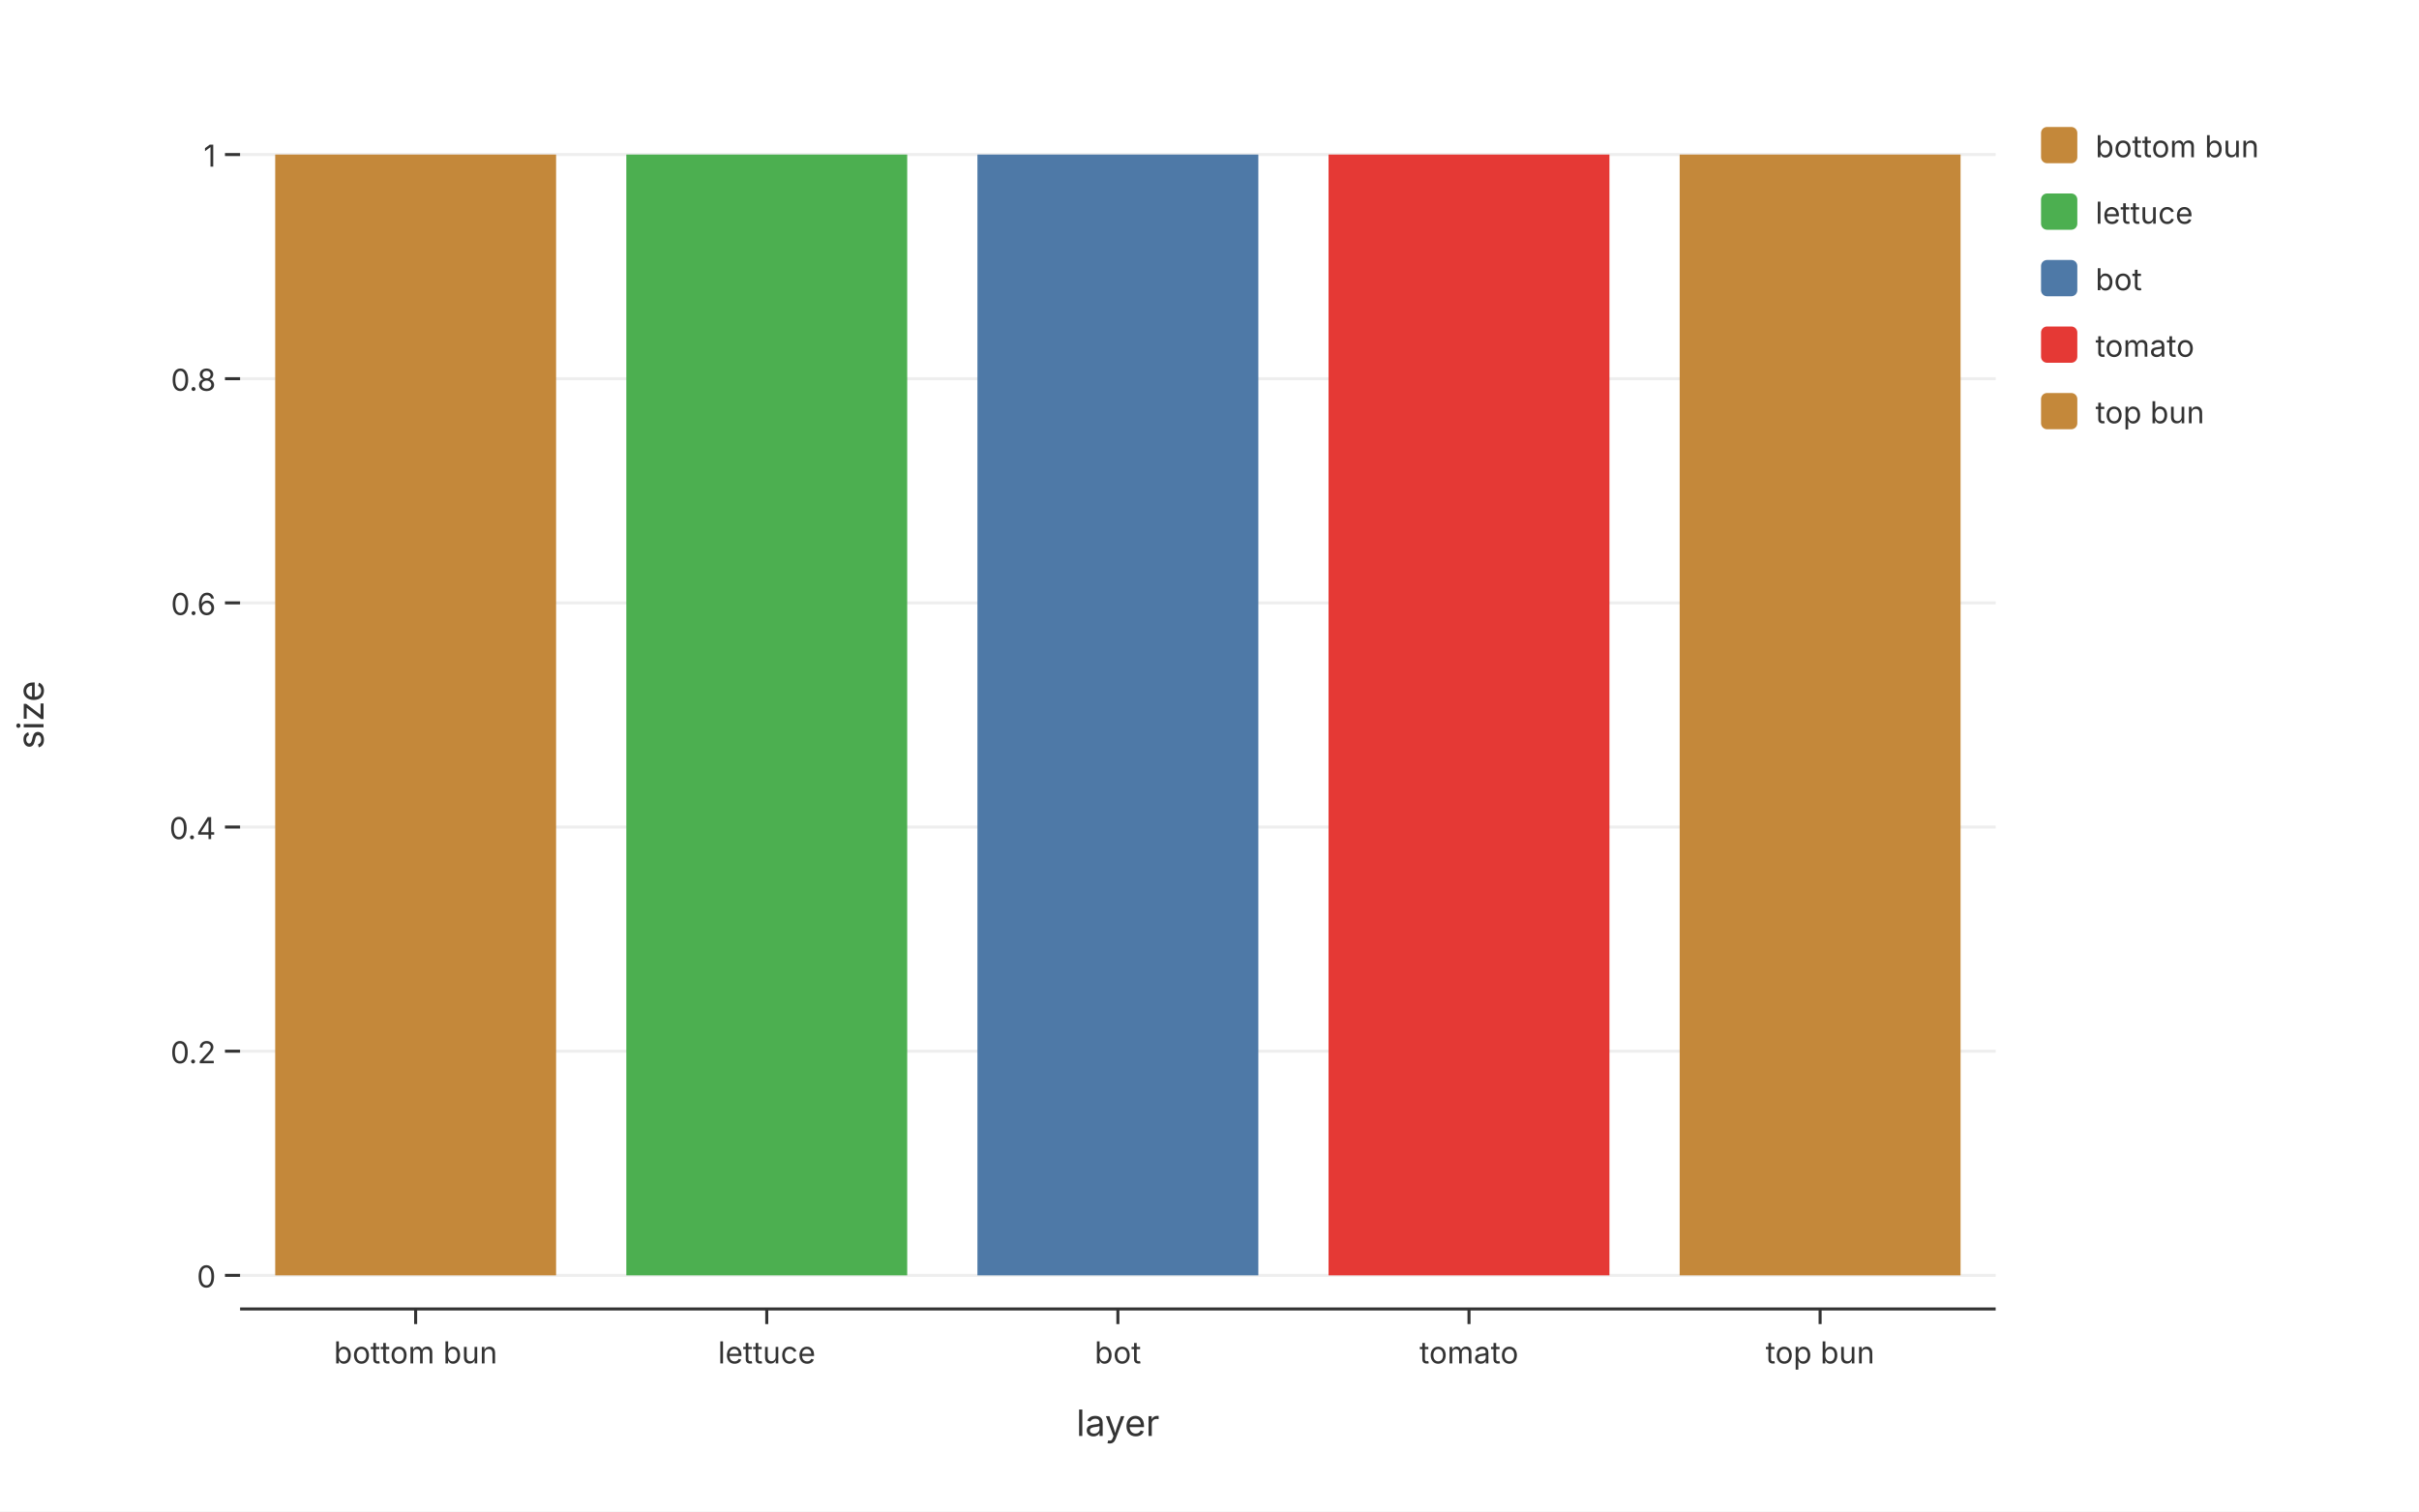
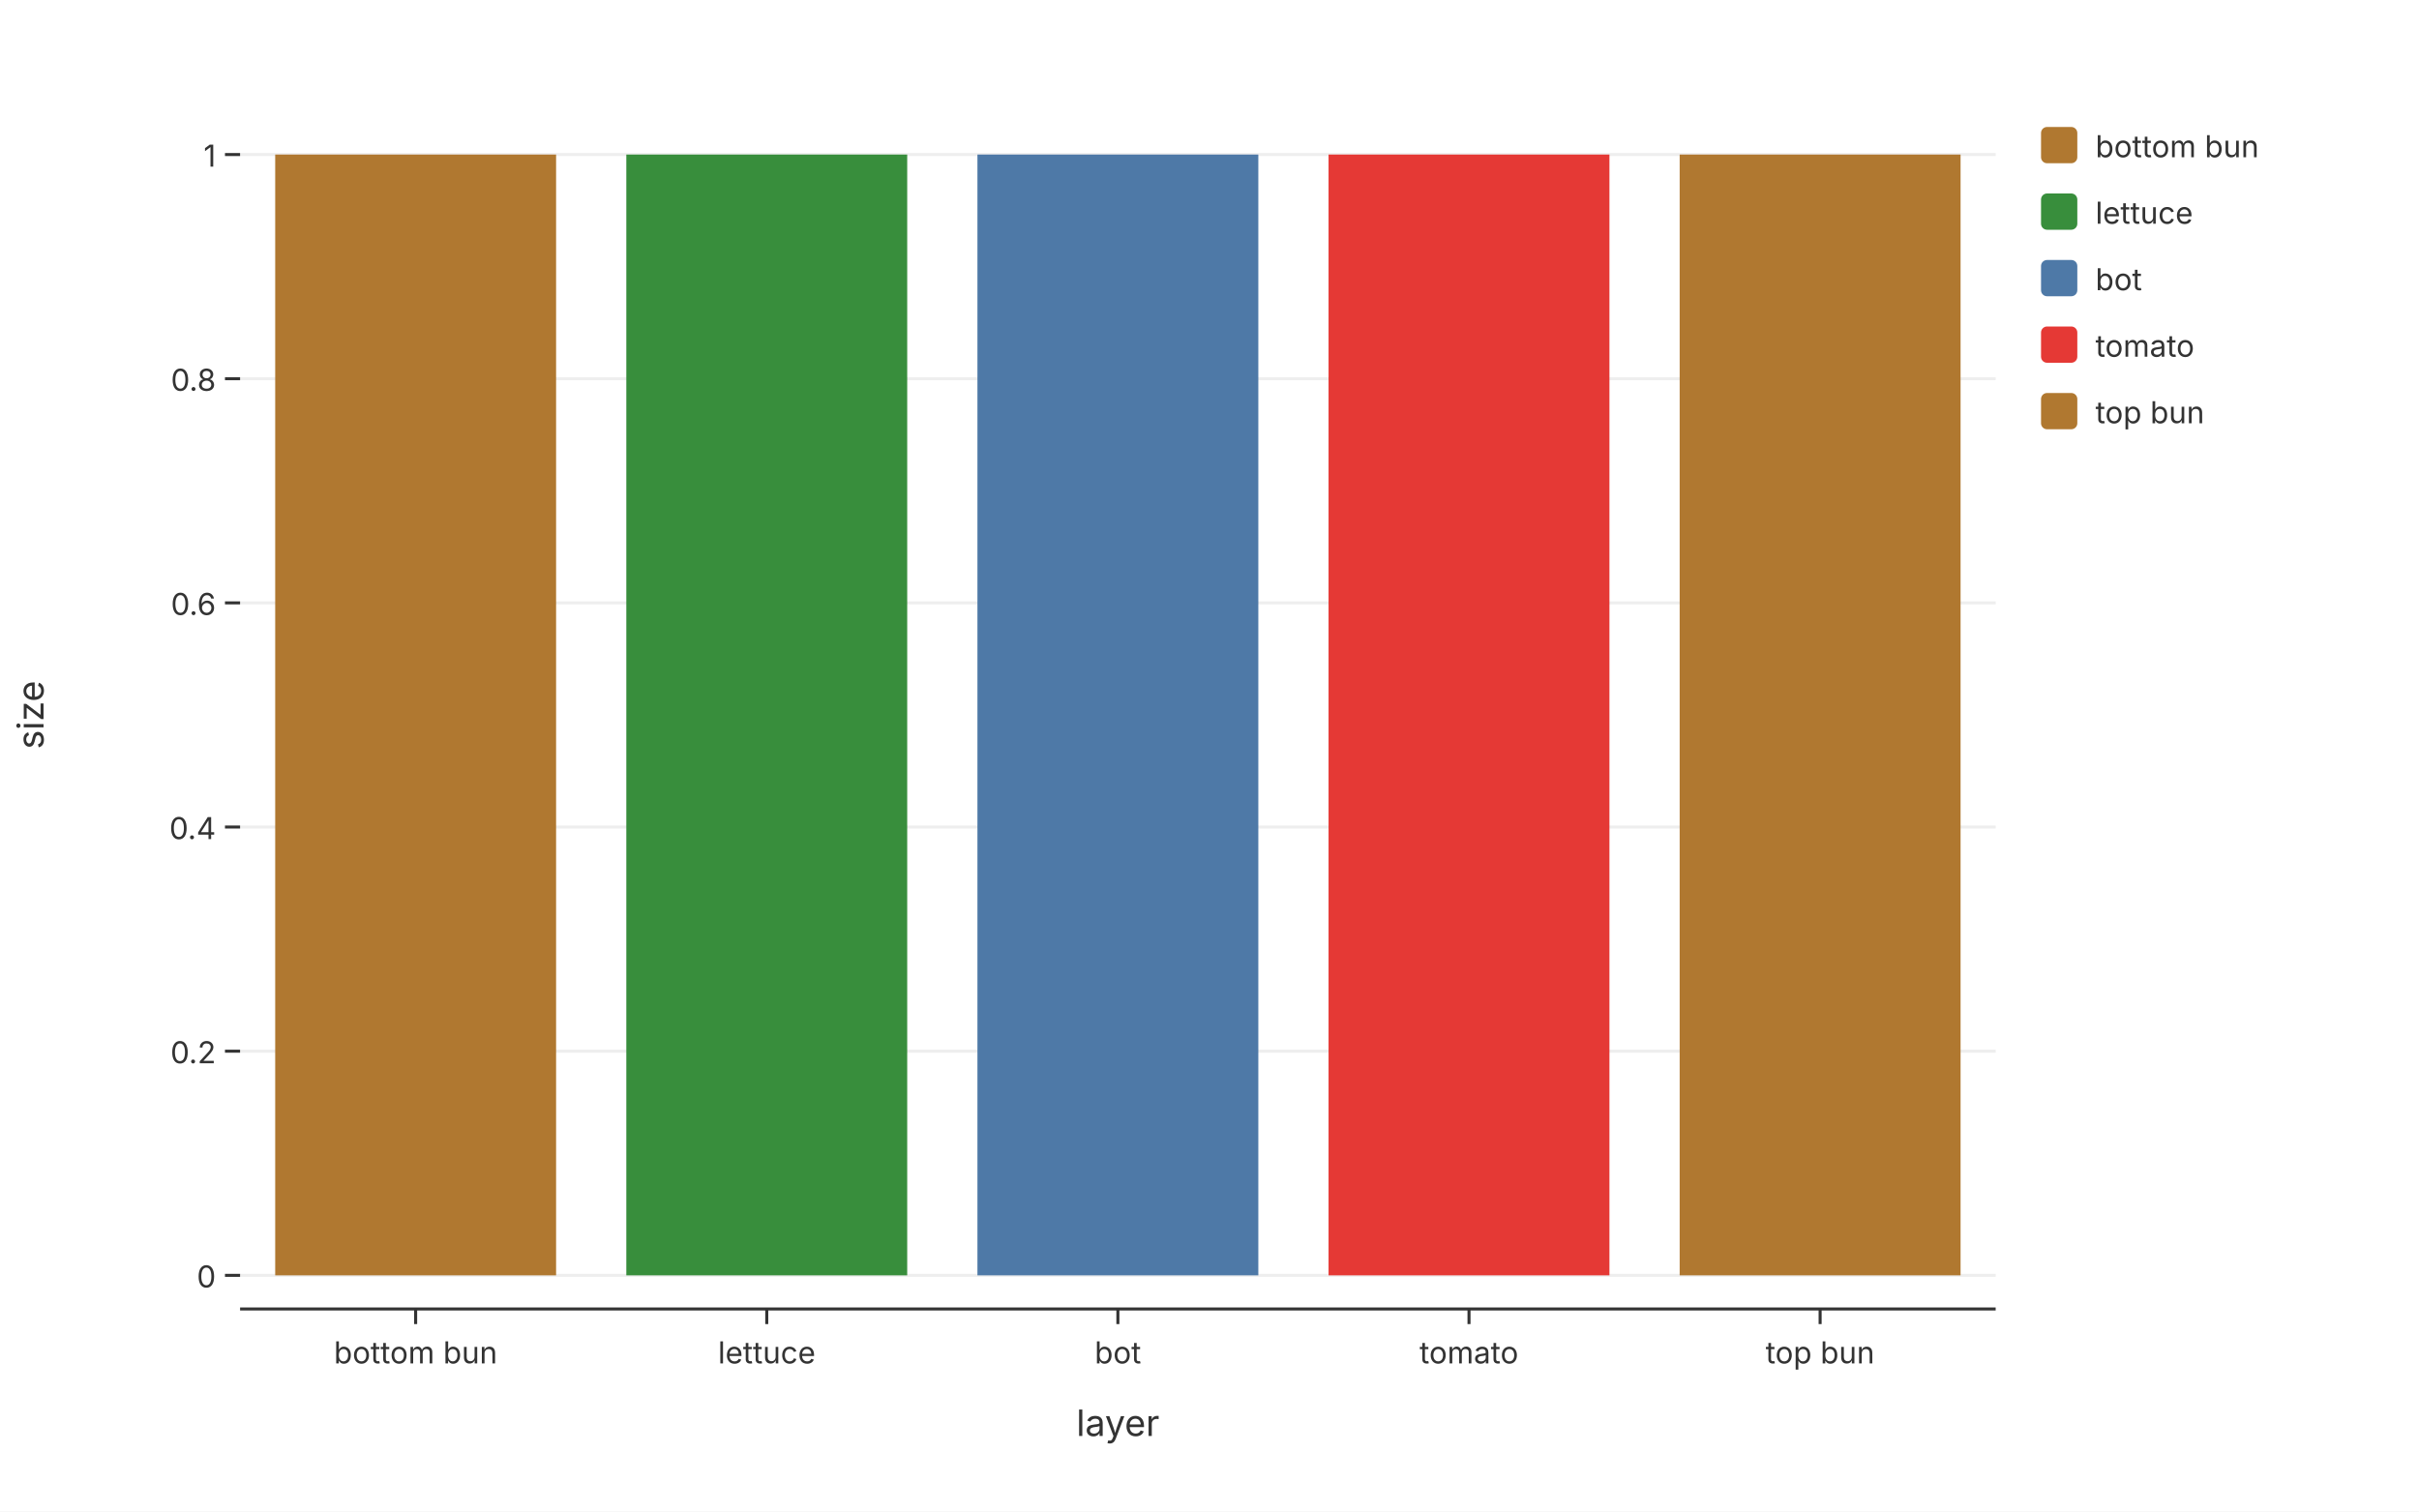
<svg xmlns="http://www.w3.org/2000/svg" width="800" height="500" viewBox="0 0 800.0 500.0">
  <defs>
    <clipPath id="plot-clip">
      <rect x="79.4" y="40" width="580.6" height="393" />
    </clipPath>
  </defs>
  <rect x="0" y="0" width="800" height="500" fill="#FFFFFF" />
  <line x1="79.4" y1="421.877" x2="660" y2="421.877" stroke="#EEEEEE" stroke-width="1" />
  <line x1="79.4" y1="347.726" x2="660" y2="347.726" stroke="#EEEEEE" stroke-width="1" />
  <line x1="79.4" y1="273.575" x2="660" y2="273.575" stroke="#EEEEEE" stroke-width="1" />
  <line x1="79.4" y1="199.425" x2="660" y2="199.425" stroke="#EEEEEE" stroke-width="1" />
  <line x1="79.4" y1="125.274" x2="660" y2="125.274" stroke="#EEEEEE" stroke-width="1" />
  <line x1="79.4" y1="51.123" x2="660" y2="51.123" stroke="#EEEEEE" stroke-width="1" />
  <line x1="79.4" y1="433" x2="660" y2="433" stroke="#333333" stroke-width="1" />
  <g clip-path="url(#plot-clip)">
-     <rect x="91.012" y="51.123" width="92.896" height="370.755" fill="#C4883A" />
-     <rect x="207.132" y="51.123" width="92.896" height="370.755" fill="#4CAF50" />
+     <rect x="91.012" y="51.123" width="92.896" height="370.755" fill="#B07830" />
+     <rect x="207.132" y="51.123" width="92.896" height="370.755" fill="#388E3C" />
    <rect x="323.252" y="51.123" width="92.896" height="370.755" fill="#4E79A7" />
    <rect x="439.372" y="51.123" width="92.896" height="370.755" fill="#E53935" />
-     <rect x="555.492" y="51.123" width="92.896" height="370.755" fill="#C4883A" />
+     <rect x="555.492" y="51.123" width="92.896" height="370.755" fill="#B07830" />
  </g>
  <line x1="137.46" y1="433" x2="137.46" y2="438" stroke="#333333" stroke-width="1" />
  <text x="137.46" y="451" font-family="Inter, Helvetica Neue, Arial, sans-serif" font-size="10" fill="#333333" text-anchor="middle">bottom bun</text>
  <line x1="253.58" y1="433" x2="253.58" y2="438" stroke="#333333" stroke-width="1" />
  <text x="253.58" y="451" font-family="Inter, Helvetica Neue, Arial, sans-serif" font-size="10" fill="#333333" text-anchor="middle">lettuce</text>
  <line x1="369.7" y1="433" x2="369.7" y2="438" stroke="#333333" stroke-width="1" />
  <text x="369.7" y="451" font-family="Inter, Helvetica Neue, Arial, sans-serif" font-size="10" fill="#333333" text-anchor="middle">bot</text>
  <line x1="485.82" y1="433" x2="485.82" y2="438" stroke="#333333" stroke-width="1" />
  <text x="485.82" y="451" font-family="Inter, Helvetica Neue, Arial, sans-serif" font-size="10" fill="#333333" text-anchor="middle">tomato</text>
  <line x1="601.94" y1="433" x2="601.94" y2="438" stroke="#333333" stroke-width="1" />
  <text x="601.94" y="451" font-family="Inter, Helvetica Neue, Arial, sans-serif" font-size="10" fill="#333333" text-anchor="middle">top bun</text>
  <line x1="74.4" y1="421.877" x2="79.4" y2="421.877" stroke="#333333" stroke-width="1" />
  <text x="71.4" y="425.877" font-family="Inter, Helvetica Neue, Arial, sans-serif" font-size="10" fill="#333333" text-anchor="end">0</text>
  <line x1="74.4" y1="347.726" x2="79.4" y2="347.726" stroke="#333333" stroke-width="1" />
  <text x="71.4" y="351.726" font-family="Inter, Helvetica Neue, Arial, sans-serif" font-size="10" fill="#333333" text-anchor="end">0.2</text>
  <line x1="74.4" y1="273.575" x2="79.4" y2="273.575" stroke="#333333" stroke-width="1" />
  <text x="71.4" y="277.575" font-family="Inter, Helvetica Neue, Arial, sans-serif" font-size="10" fill="#333333" text-anchor="end">0.4</text>
  <line x1="74.4" y1="199.425" x2="79.4" y2="199.425" stroke="#333333" stroke-width="1" />
  <text x="71.4" y="203.425" font-family="Inter, Helvetica Neue, Arial, sans-serif" font-size="10" fill="#333333" text-anchor="end">0.6</text>
  <line x1="74.4" y1="125.274" x2="79.4" y2="125.274" stroke="#333333" stroke-width="1" />
  <text x="71.4" y="129.274" font-family="Inter, Helvetica Neue, Arial, sans-serif" font-size="10" fill="#333333" text-anchor="end">0.8</text>
  <line x1="74.4" y1="51.123" x2="79.4" y2="51.123" stroke="#333333" stroke-width="1" />
  <text x="71.4" y="55.123" font-family="Inter, Helvetica Neue, Arial, sans-serif" font-size="10" fill="#333333" text-anchor="end">1</text>
  <text x="369.7" y="475" font-family="Inter, Helvetica Neue, Arial, sans-serif" font-size="12" fill="#333333" text-anchor="middle">layer</text>
  <text x="14.4" y="236.5" font-family="Inter, Helvetica Neue, Arial, sans-serif" font-size="12" fill="#333333" text-anchor="middle" transform="rotate(-90,14.4,236.5)">size</text>
-   <rect x="675" y="42" width="12" height="12" fill="#C4883A" rx="2" />
+   <rect x="675" y="42" width="12" height="12" fill="#B07830" rx="2" />
  <text x="693" y="52" font-family="Inter, Helvetica Neue, Arial, sans-serif" font-size="10" fill="#333333" text-anchor="start">bottom bun</text>
-   <rect x="675" y="64" width="12" height="12" fill="#4CAF50" rx="2" />
+   <rect x="675" y="64" width="12" height="12" fill="#388E3C" rx="2" />
  <text x="693" y="74" font-family="Inter, Helvetica Neue, Arial, sans-serif" font-size="10" fill="#333333" text-anchor="start">lettuce</text>
  <rect x="675" y="86" width="12" height="12" fill="#4E79A7" rx="2" />
  <text x="693" y="96" font-family="Inter, Helvetica Neue, Arial, sans-serif" font-size="10" fill="#333333" text-anchor="start">bot</text>
  <rect x="675" y="108" width="12" height="12" fill="#E53935" rx="2" />
  <text x="693" y="118" font-family="Inter, Helvetica Neue, Arial, sans-serif" font-size="10" fill="#333333" text-anchor="start">tomato</text>
-   <rect x="675" y="130" width="12" height="12" fill="#C4883A" rx="2" />
+   <rect x="675" y="130" width="12" height="12" fill="#B07830" rx="2" />
  <text x="693" y="140" font-family="Inter, Helvetica Neue, Arial, sans-serif" font-size="10" fill="#333333" text-anchor="start">top bun</text>
</svg>
